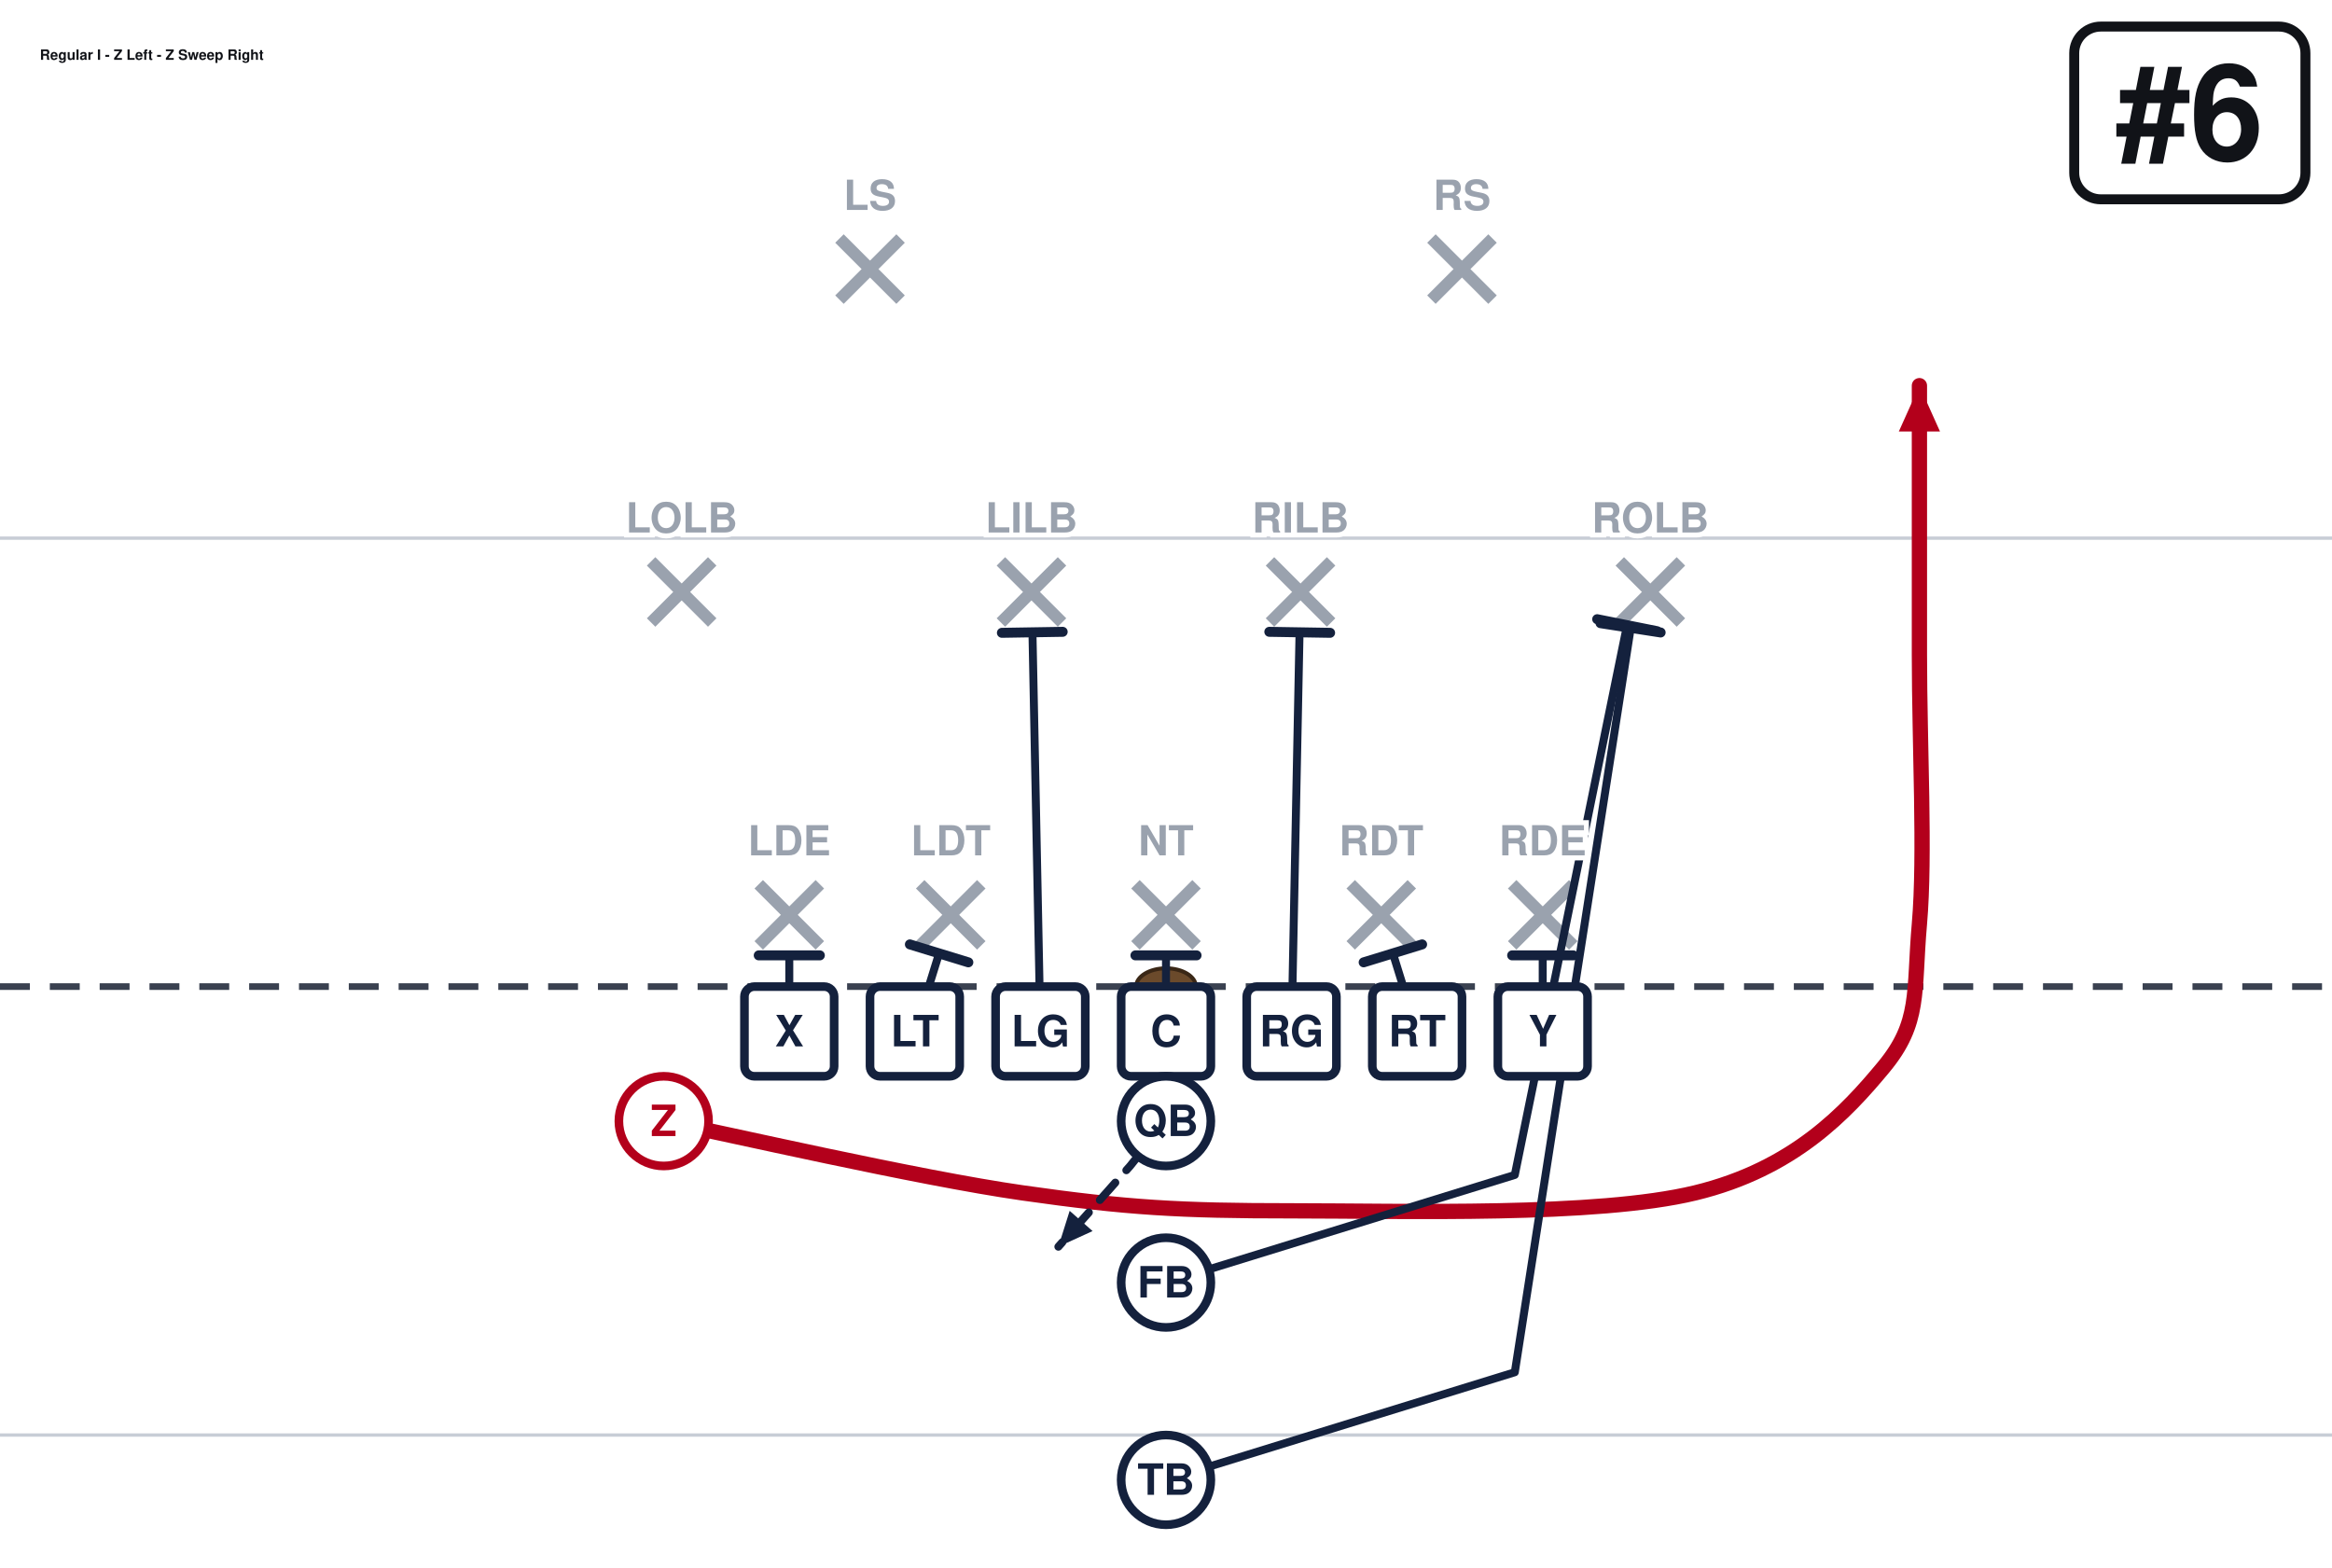
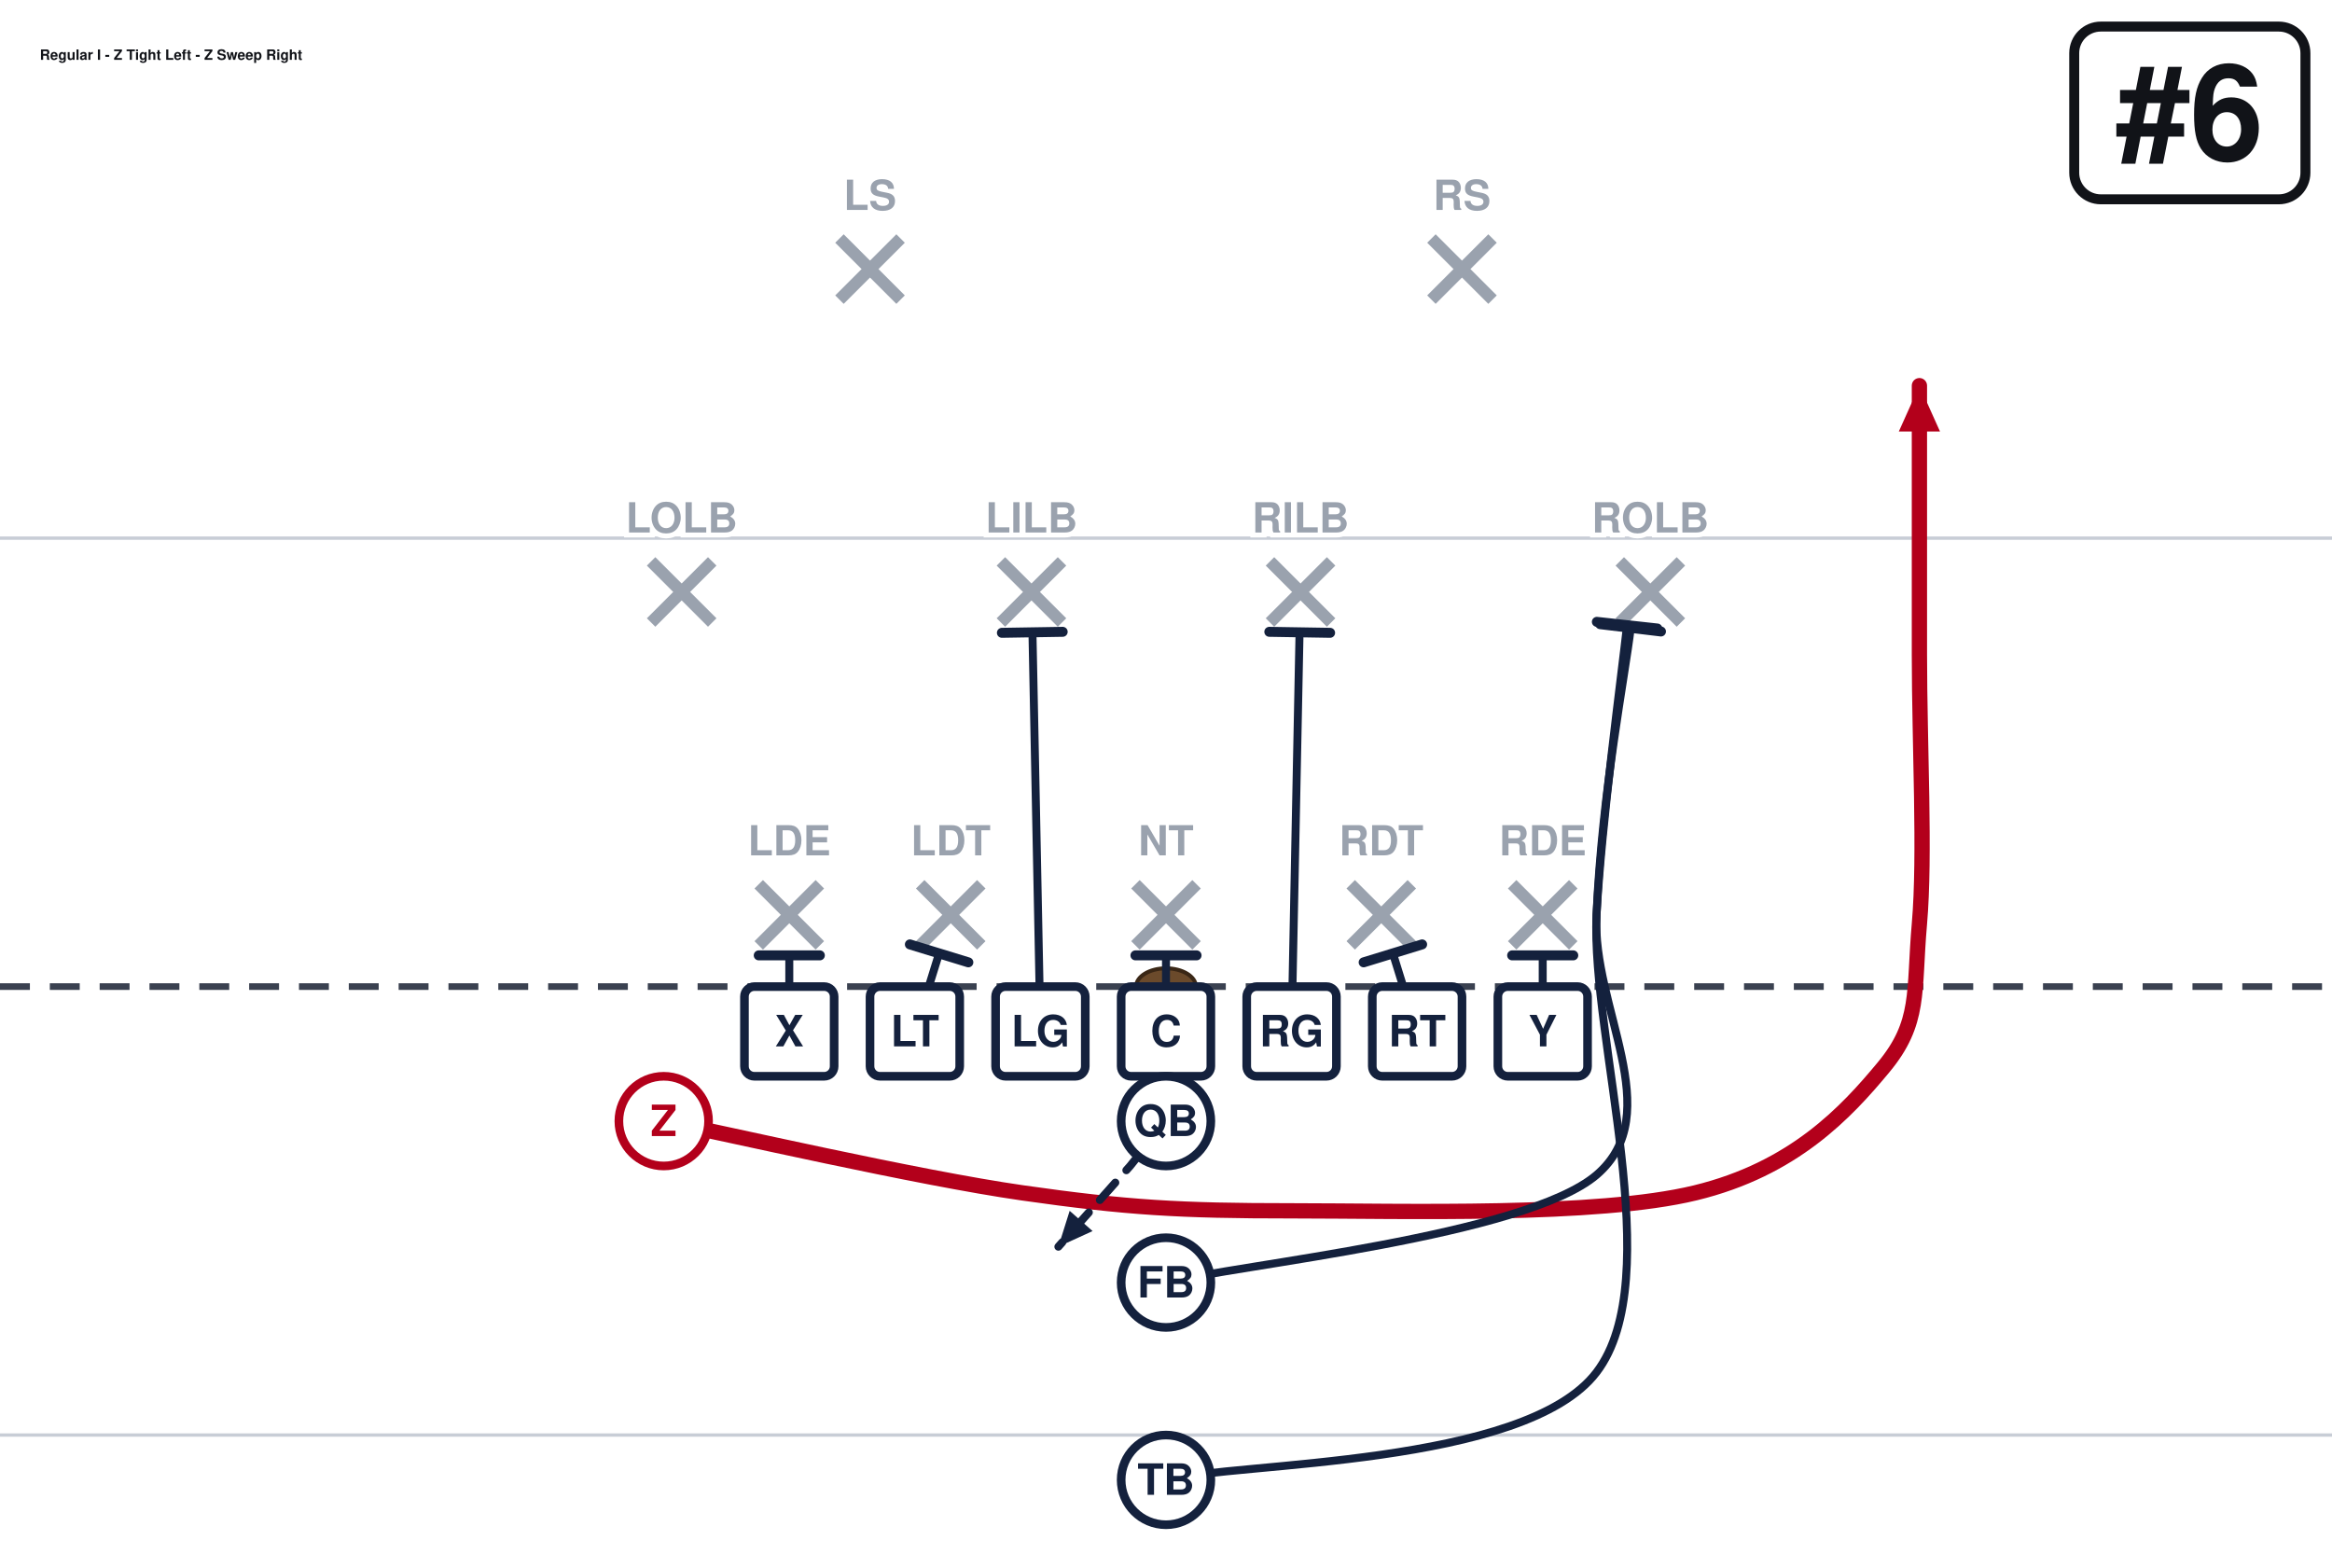
<svg xmlns="http://www.w3.org/2000/svg" width="702" height="472" viewBox="0 27 702 472" font-family="Segoe UI, Helvetica, Arial, sans-serif" role="img">
  <rect x="0" y="0" width="702" height="513" fill="#ffffff" />
  <line x1="0" y1="459.0" x2="702" y2="459.0" stroke="#c8cdd6" stroke-width="1" />
  <line x1="0" y1="189.0" x2="702" y2="189.0" stroke="#c8cdd6" stroke-width="1" />
  <line x1="0" y1="324.0" x2="702" y2="324.0" stroke="#3a4150" stroke-width="2" stroke-dasharray="9 6" />
  <ellipse cx="351.0" cy="324.0" rx="9" ry="5.5" fill="#6b4a2b" stroke="#3a2716" stroke-width="1.2" />
  <line x1="228.4" y1="293.2" x2="246.8" y2="311.6" stroke="#9aa2ae" stroke-width="3.6" />
  <line x1="246.8" y1="293.2" x2="228.4" y2="311.6" stroke="#9aa2ae" stroke-width="3.6" />
  <line x1="277.0" y1="293.2" x2="295.4" y2="311.6" stroke="#9aa2ae" stroke-width="3.6" />
  <line x1="295.4" y1="293.2" x2="277.0" y2="311.6" stroke="#9aa2ae" stroke-width="3.6" />
  <line x1="341.8" y1="293.2" x2="360.2" y2="311.6" stroke="#9aa2ae" stroke-width="3.6" />
  <line x1="360.2" y1="293.2" x2="341.8" y2="311.6" stroke="#9aa2ae" stroke-width="3.6" />
  <line x1="406.6" y1="293.2" x2="425.0" y2="311.6" stroke="#9aa2ae" stroke-width="3.6" />
  <line x1="425.0" y1="293.2" x2="406.6" y2="311.6" stroke="#9aa2ae" stroke-width="3.6" />
  <line x1="455.2" y1="293.2" x2="473.6" y2="311.6" stroke="#9aa2ae" stroke-width="3.6" />
  <line x1="473.6" y1="293.2" x2="455.2" y2="311.6" stroke="#9aa2ae" stroke-width="3.6" />
  <line x1="196.0" y1="196.0" x2="214.4" y2="214.4" stroke="#9aa2ae" stroke-width="3.6" />
  <line x1="214.4" y1="196.0" x2="196.0" y2="214.4" stroke="#9aa2ae" stroke-width="3.6" />
  <line x1="301.3" y1="196.0" x2="319.7" y2="214.4" stroke="#9aa2ae" stroke-width="3.6" />
  <line x1="319.7" y1="196.0" x2="301.3" y2="214.4" stroke="#9aa2ae" stroke-width="3.6" />
  <line x1="382.3" y1="196.0" x2="400.7" y2="214.4" stroke="#9aa2ae" stroke-width="3.6" />
  <line x1="400.7" y1="196.0" x2="382.3" y2="214.4" stroke="#9aa2ae" stroke-width="3.6" />
  <line x1="487.6" y1="196.0" x2="506.0" y2="214.4" stroke="#9aa2ae" stroke-width="3.6" />
  <line x1="506.0" y1="196.0" x2="487.6" y2="214.4" stroke="#9aa2ae" stroke-width="3.6" />
  <line x1="252.7" y1="98.8" x2="271.1" y2="117.2" stroke="#9aa2ae" stroke-width="3.6" />
  <line x1="271.1" y1="98.8" x2="252.7" y2="117.2" stroke="#9aa2ae" stroke-width="3.6" />
  <line x1="430.9" y1="98.8" x2="449.3" y2="117.2" stroke="#9aa2ae" stroke-width="3.6" />
  <line x1="449.3" y1="98.8" x2="430.9" y2="117.2" stroke="#9aa2ae" stroke-width="3.6" />
  <path d="M237.6,337.5 L237.6,314.6" fill="none" stroke="#14213d" stroke-width="2.4" stroke-linecap="round" stroke-linejoin="round" />
  <line x1="228.4" y1="314.6" x2="246.8" y2="314.6" stroke="#14213d" stroke-width="3.0" stroke-linecap="round" />
  <path d="M275.4,337.5 L282.7,314.0" fill="none" stroke="#14213d" stroke-width="2.4" stroke-linecap="round" stroke-linejoin="round" />
  <line x1="273.9" y1="311.3" x2="291.5" y2="316.7" stroke="#14213d" stroke-width="3.0" stroke-linecap="round" />
  <path d="M313.2,337.5 L310.8,217.4" fill="none" stroke="#14213d" stroke-width="2.4" stroke-linecap="round" stroke-linejoin="round" />
  <line x1="301.6" y1="217.5" x2="319.9" y2="217.2" stroke="#14213d" stroke-width="3.0" stroke-linecap="round" />
  <path d="M351.0,337.5 L351.0,314.6" fill="none" stroke="#14213d" stroke-width="2.4" stroke-linecap="round" stroke-linejoin="round" />
  <line x1="341.8" y1="314.6" x2="360.2" y2="314.6" stroke="#14213d" stroke-width="3.0" stroke-linecap="round" />
  <path d="M388.8,337.5 L391.2,217.4" fill="none" stroke="#14213d" stroke-width="2.4" stroke-linecap="round" stroke-linejoin="round" />
  <line x1="382.1" y1="217.2" x2="400.4" y2="217.5" stroke="#14213d" stroke-width="3.0" stroke-linecap="round" />
  <path d="M426.6,337.5 L419.3,314.0" fill="none" stroke="#14213d" stroke-width="2.4" stroke-linecap="round" stroke-linejoin="round" />
  <line x1="410.5" y1="316.7" x2="428.1" y2="311.3" stroke="#14213d" stroke-width="3.0" stroke-linecap="round" />
  <path d="M464.4,337.5 L464.4,314.6" fill="none" stroke="#14213d" stroke-width="2.4" stroke-linecap="round" stroke-linejoin="round" />
  <line x1="455.2" y1="314.6" x2="473.6" y2="314.6" stroke="#14213d" stroke-width="3.0" stroke-linecap="round" />
  <path d="M199.8,364.5 C217.8,368.1 276.3,381.6 307.8,386.1 C339.3,390.6 355.1,391.5 388.8,391.5 C422.6,391.5 480.6,393.3 510.3,386.1 C540.0,378.9 555.8,361.8 567.0,348.3 C578.2,334.8 576.0,325.8 577.8,305.1 C579.6,284.4 577.8,251.1 577.8,224.1 C577.8,197.1 577.8,156.6 577.8,143.1" fill="none" stroke="#b3001b" stroke-width="4.6" stroke-linecap="round" stroke-linejoin="round" />
  <polygon points="577.8,143.1 584.0,156.9 571.6,156.9" fill="#b3001b" />
  <path d="M351.0,364.5 L340.2,378.0 L318.6,402.3" fill="none" stroke="#14213d" stroke-width="2.4" stroke-linecap="round" stroke-linejoin="round" stroke-dasharray="7 5" />
  <polygon points="318.6,402.3 322.0,391.5 328.9,397.6" fill="#14213d" />
-   <path d="M351.0,413.1 L456.0,380.7 L489.8,215.2" fill="none" stroke="#14213d" stroke-width="2.4" stroke-linecap="round" stroke-linejoin="round" />
-   <line x1="480.8" y1="213.4" x2="498.8" y2="217.0" stroke="#14213d" stroke-width="3.0" stroke-linecap="round" />
-   <path d="M351.0,472.5 L456.0,440.1 L490.9,216.0" fill="none" stroke="#14213d" stroke-width="2.4" stroke-linecap="round" stroke-linejoin="round" />
-   <line x1="481.8" y1="214.6" x2="499.9" y2="217.4" stroke="#14213d" stroke-width="3.0" stroke-linecap="round" />
+   <path d="M351.0,413.1 C372.6,407.7 459.0,399.1 480.6,380.7 C502.2,362.2 479.1,330.0 480.6,302.4 C482.1,274.8 488.2,229.7 489.8,215.2" fill="none" stroke="#14213d" stroke-width="2.4" stroke-linecap="round" stroke-linejoin="round" />
+   <line x1="480.7" y1="214.2" x2="498.9" y2="216.2" stroke="#14213d" stroke-width="3.0" stroke-linecap="round" />
+   <path d="M351.0,472.5 C372.6,467.1 459.0,468.5 480.6,440.1 C502.2,411.8 478.9,339.8 480.6,302.4 C482.3,265.0 489.2,230.4 490.9,216.0" fill="none" stroke="#14213d" stroke-width="2.4" stroke-linecap="round" stroke-linejoin="round" />
+   <line x1="481.7" y1="214.9" x2="500.0" y2="217.1" stroke="#14213d" stroke-width="3.0" stroke-linecap="round" />
  <rect x="224.1" y="324.0" width="27.0" height="27.0" rx="3" fill="#ffffff" stroke="#14213d" stroke-width="2.6" />
  <text x="237.6" y="342.0" text-anchor="middle" font-size="13" font-weight="700" fill="#14213d">X</text>
  <rect x="261.9" y="324.0" width="27.0" height="27.0" rx="3" fill="#ffffff" stroke="#14213d" stroke-width="2.6" />
  <text x="275.4" y="342.0" text-anchor="middle" font-size="13" font-weight="700" fill="#14213d">LT</text>
  <rect x="299.7" y="324.0" width="27.0" height="27.0" rx="3" fill="#ffffff" stroke="#14213d" stroke-width="2.6" />
  <text x="313.2" y="342.0" text-anchor="middle" font-size="13" font-weight="700" fill="#14213d">LG</text>
  <rect x="337.5" y="324.0" width="27.0" height="27.0" rx="3" fill="#ffffff" stroke="#14213d" stroke-width="2.6" />
  <text x="351.0" y="342.0" text-anchor="middle" font-size="13" font-weight="700" fill="#14213d">C</text>
  <rect x="375.3" y="324.0" width="27.0" height="27.0" rx="3" fill="#ffffff" stroke="#14213d" stroke-width="2.6" />
  <text x="388.8" y="342.0" text-anchor="middle" font-size="13" font-weight="700" fill="#14213d">RG</text>
  <rect x="413.1" y="324.0" width="27.0" height="27.0" rx="3" fill="#ffffff" stroke="#14213d" stroke-width="2.6" />
  <text x="426.6" y="342.0" text-anchor="middle" font-size="13" font-weight="700" fill="#14213d">RT</text>
  <rect x="450.9" y="324.0" width="27.0" height="27.0" rx="3" fill="#ffffff" stroke="#14213d" stroke-width="2.6" />
  <text x="464.4" y="342.0" text-anchor="middle" font-size="13" font-weight="700" fill="#14213d">Y</text>
  <circle cx="199.8" cy="364.5" r="13.5" fill="#ffffff" stroke="#b3001b" stroke-width="2.6" />
  <text x="199.8" y="369.0" text-anchor="middle" font-size="13" font-weight="700" fill="#b3001b">Z</text>
  <circle cx="351.0" cy="364.5" r="13.5" fill="#ffffff" stroke="#14213d" stroke-width="2.6" />
  <text x="351.0" y="369.0" text-anchor="middle" font-size="13" font-weight="700" fill="#14213d">QB</text>
  <circle cx="351.0" cy="413.1" r="13.5" fill="#ffffff" stroke="#14213d" stroke-width="2.6" />
  <text x="351.0" y="417.6" text-anchor="middle" font-size="13" font-weight="700" fill="#14213d">FB</text>
  <circle cx="351.0" cy="472.5" r="13.5" fill="#ffffff" stroke="#14213d" stroke-width="2.6" />
  <text x="351.0" y="477.0" text-anchor="middle" font-size="13" font-weight="700" fill="#14213d">TB</text>
  <text x="237.6" y="284.5" text-anchor="middle" font-size="12.5" fill="#9aa2ae" font-weight="600" stroke="#fff" stroke-width="3" paint-order="stroke">LDE</text>
  <text x="286.2" y="284.5" text-anchor="middle" font-size="12.5" fill="#9aa2ae" font-weight="600" stroke="#fff" stroke-width="3" paint-order="stroke">LDT</text>
  <text x="351.0" y="284.5" text-anchor="middle" font-size="12.5" fill="#9aa2ae" font-weight="600" stroke="#fff" stroke-width="3" paint-order="stroke">NT</text>
  <text x="415.8" y="284.5" text-anchor="middle" font-size="12.5" fill="#9aa2ae" font-weight="600" stroke="#fff" stroke-width="3" paint-order="stroke">RDT</text>
  <text x="464.4" y="284.5" text-anchor="middle" font-size="12.5" fill="#9aa2ae" font-weight="600" stroke="#fff" stroke-width="3" paint-order="stroke">RDE</text>
  <text x="205.2" y="187.3" text-anchor="middle" font-size="12.5" fill="#9aa2ae" font-weight="600" stroke="#fff" stroke-width="3" paint-order="stroke">LOLB</text>
  <text x="310.5" y="187.3" text-anchor="middle" font-size="12.5" fill="#9aa2ae" font-weight="600" stroke="#fff" stroke-width="3" paint-order="stroke">LILB</text>
  <text x="391.5" y="187.3" text-anchor="middle" font-size="12.5" fill="#9aa2ae" font-weight="600" stroke="#fff" stroke-width="3" paint-order="stroke">RILB</text>
  <text x="496.8" y="187.3" text-anchor="middle" font-size="12.5" fill="#9aa2ae" font-weight="600" stroke="#fff" stroke-width="3" paint-order="stroke">ROLB</text>
  <text x="261.9" y="90.2" text-anchor="middle" font-size="12.5" fill="#9aa2ae" font-weight="600" stroke="#fff" stroke-width="3" paint-order="stroke">LS</text>
  <text x="440.1" y="90.2" text-anchor="middle" font-size="12.5" fill="#9aa2ae" font-weight="600" stroke="#fff" stroke-width="3" paint-order="stroke">RS</text>
  <rect x="624.4" y="35.0" width="69.6" height="52.0" rx="8" fill="#ffffff" stroke="#111318" stroke-width="3" />
  <text x="659.2" y="75.0" text-anchor="middle" font-size="40" font-weight="800" fill="#111318">#6</text>
-   <text x="12.0" y="45.0" font-size="4.3" font-weight="700" fill="#111318">Regular I - Z Left - Z Sweep Right</text>
+   <text x="12.0" y="45.0" font-size="4.3" font-weight="700" fill="#111318">Regular I - Z Tight Left - Z Sweep Right</text>
</svg>
